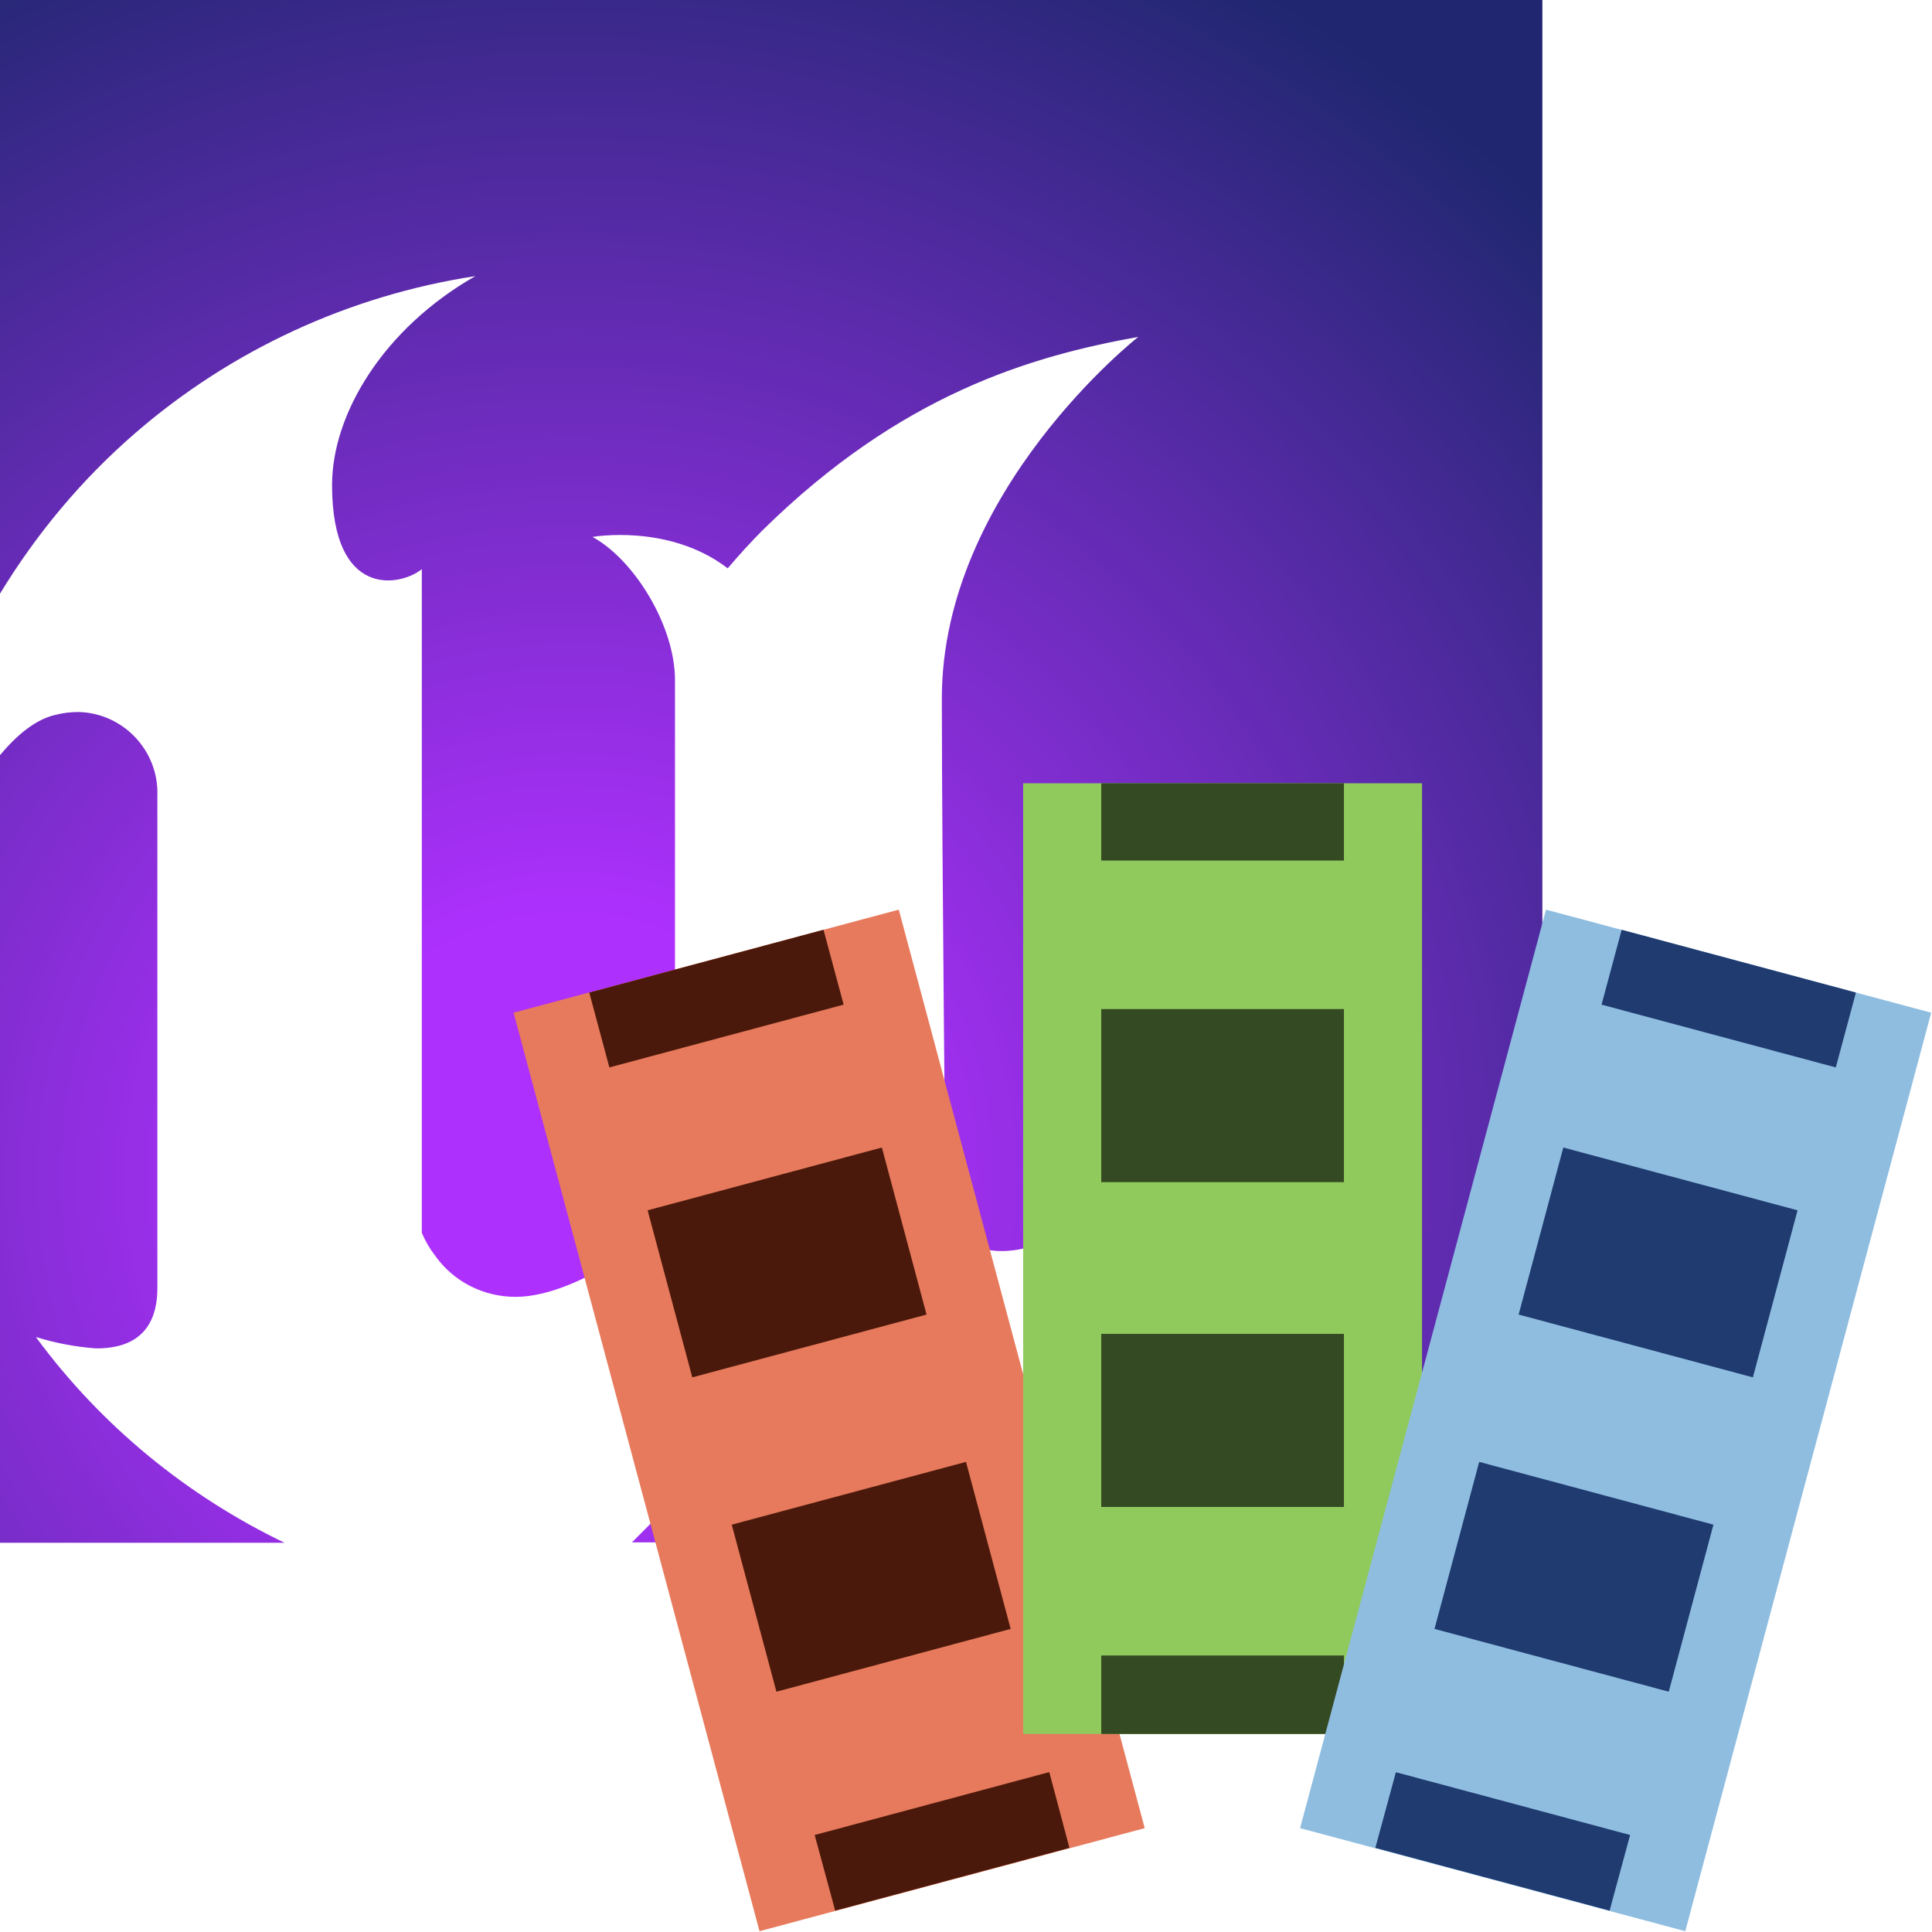
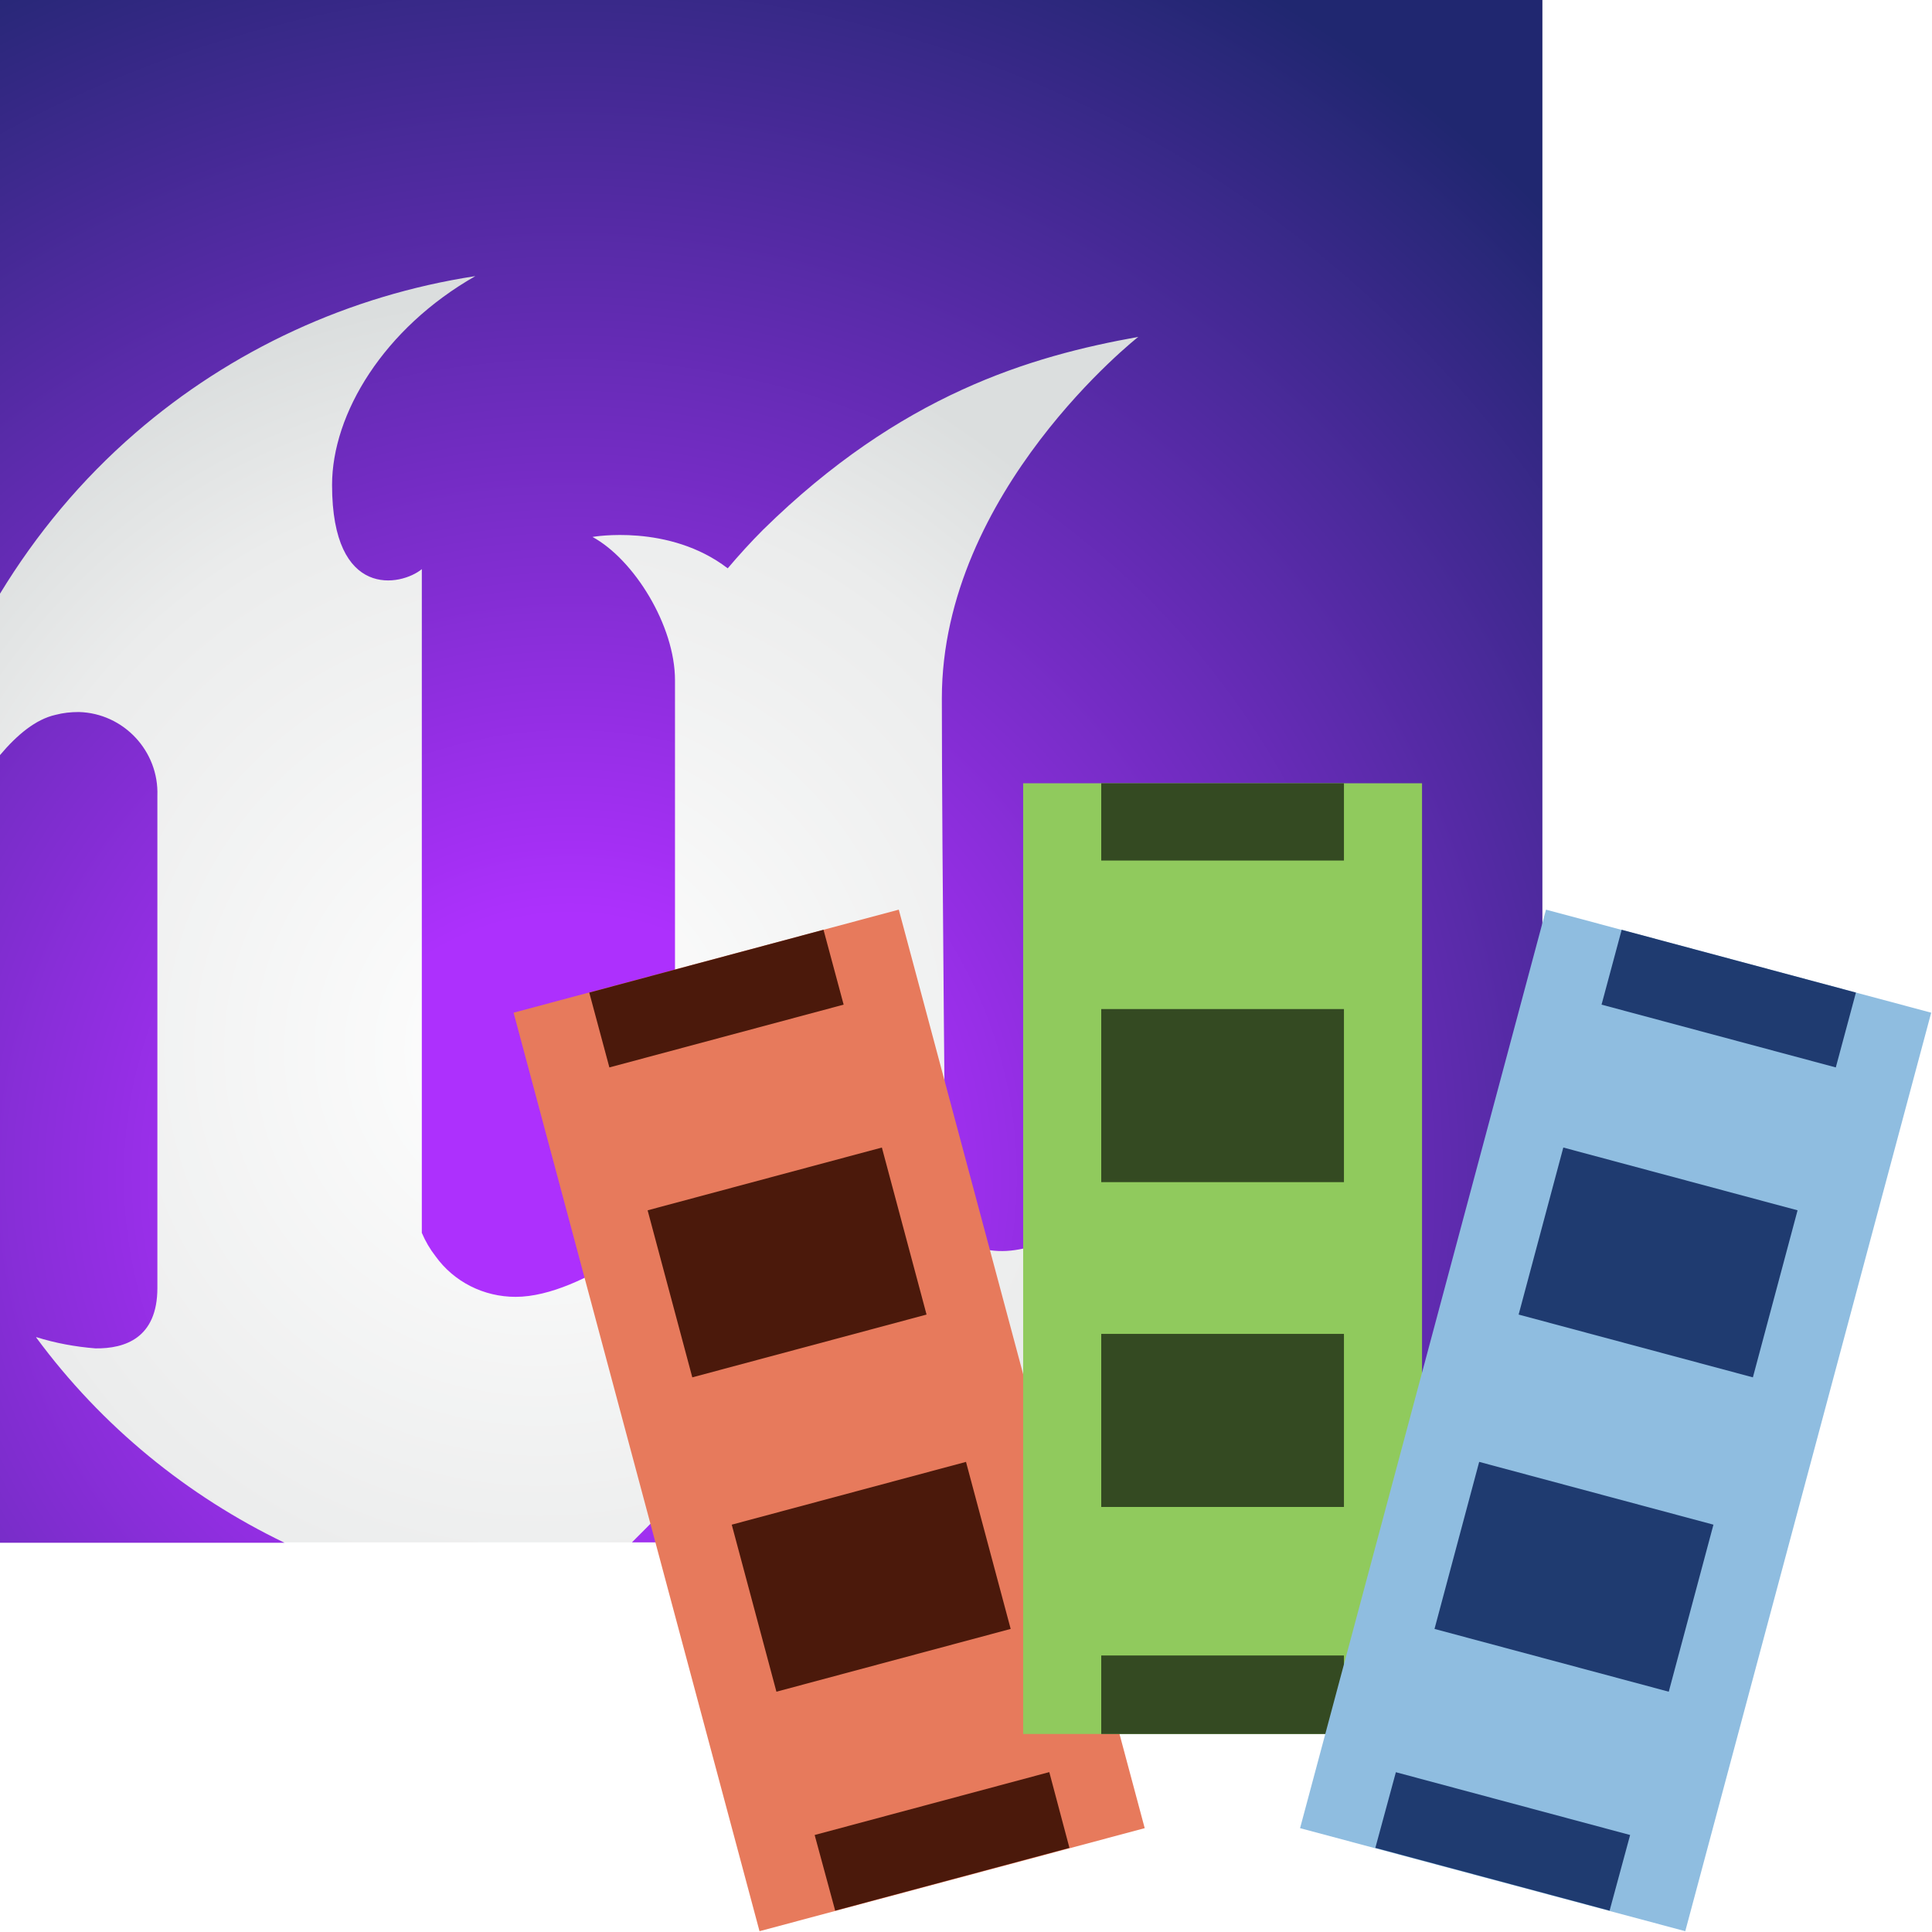
<svg xmlns="http://www.w3.org/2000/svg" id="Layer_1" data-name="Layer 1" viewBox="0 0 48 48">
  <defs>
    <style>
      .cls-1 {
        fill: #4b190b;
      }

      .cls-1, .cls-2, .cls-3, .cls-4 {
        fill-rule: evenodd;
      }

      .cls-5 {
        fill: #344a22;
      }

      .cls-6 {
        fill: url(#radial-gradient);
      }

      .cls-2 {
        fill: #1f3b70;
      }

      .cls-3 {
        fill: #e77a5c;
      }

      .cls-7 {
+         fill: url(#radial-gradient-2);
+       }
+ 
+       .cls-8 {
        fill: #90ca5d;
      }

      .cls-4 {
        fill: #8fbde0;
      }
    </style>
-     <radialGradient id="radial-gradient" cx="14.17" cy="29.23" fx="14.17" fy="29.23" r="34.12" gradientUnits="userSpaceOnUse">
+     <radialGradient id="radial-gradient" cx="13.41" cy="26.09" fx="13.41" fy="26.09" r="19.16" gradientUnits="userSpaceOnUse">
+       <stop offset="0" stop-color="#fff" />
+       <stop offset=".74" stop-color="#ebecec" />
+       <stop offset=".98" stop-color="#dbdede" />
+     </radialGradient>
+     <radialGradient id="radial-gradient-2" cx="14.17" cy="29.23" fx="14.17" fy="29.23" r="34.12" gradientUnits="userSpaceOnUse">
      <stop offset=".19" stop-color="#ad30fd" />
      <stop offset="1" stop-color="#202770" />
    </radialGradient>
  </defs>
-   <path class="cls-6" d="M18.56,35.44l2.57,2.88h-5.43l2.87-2.88ZM.9,33.22c.48.15.97.24,1.47.28.74.01,1.54-.26,1.54-1.5v-12.23c.04-1.11-.84-2.05-1.95-2.08-.2,0-.39.02-.58.07-.49.11-.95.49-1.38,1v19.57h7.07c-2.41-1.16-4.54-2.89-6.17-5.1ZM38.32,0v38.32h-16.86c6.46-3.16,8.51-8.85,8.97-11.08,0,0,0,0,0,0h0s0,0,0,0c-2.43,2.49-5.12,5.01-6.93,3.26,0,0-.1-9.32-.1-13.15,0-5.15,4.88-8.98,4.88-8.98-2.68.48-5.9,1.43-9.32,4.79-.31.31-.6.63-.88.96-1.46-1.12-3.36-.78-3.36-.78,1.03.56,2.05,2.2,2.05,3.56v13.35s-2.24,1.97-3.96,1.97c-.79,0-1.53-.37-1.99-1.01-.14-.18-.25-.37-.34-.58V14.14c-.51.42-2.23.77-2.23-2.09,0-1.77,1.28-3.89,3.56-5.19-3.13.48-6.06,1.83-8.45,3.9-1.34,1.16-2.46,2.51-3.36,3.99V0h38.32Z" />
+   <g>
+     <rect class="cls-6" width="38.32" height="38.32" />
+     <path class="cls-7" d="M18.56,35.44l2.57,2.88h-5.43l2.87-2.88ZM.9,33.22c.48.15.97.24,1.47.28.74.01,1.54-.26,1.54-1.5v-12.23c.04-1.11-.84-2.05-1.95-2.08-.2,0-.39.02-.58.07-.49.11-.95.49-1.38,1v19.57h7.07c-2.41-1.16-4.54-2.89-6.17-5.1ZM38.32,0v38.32h-16.86c6.46-3.16,8.51-8.85,8.97-11.08,0,0,0,0,0,0h0s0,0,0,0c-2.43,2.49-5.12,5.01-6.93,3.26,0,0-.1-9.32-.1-13.15,0-5.15,4.88-8.98,4.88-8.98-2.68.48-5.9,1.43-9.32,4.79-.31.31-.6.63-.88.96-1.46-1.12-3.36-.78-3.36-.78,1.03.56,2.05,2.2,2.05,3.56v13.35s-2.24,1.97-3.96,1.97c-.79,0-1.53-.37-1.99-1.01-.14-.18-.25-.37-.34-.58V14.14c-.51.42-2.23.77-2.23-2.09,0-1.77,1.28-3.89,3.56-5.19-3.13.48-6.06,1.83-8.45,3.9-1.34,1.16-2.46,2.51-3.36,3.99V0h38.32Z" />
+   </g>
  <g id="layer1">
    <g id="primtype_rendervar" data-name="primtype rendervar">
      <g id="g5412">
        <path id="path5402" class="cls-3" d="M22.33,22.6l6.11,22.82-9.57,2.56-6.11-22.82,9.57-2.56Z" />
        <path id="path5404" class="cls-1" d="M20.46,23.1l.5,1.86-5.82,1.56-.5-1.86,5.82-1.56Z" />
        <path id="path5406" class="cls-1" d="M21.91,28.51l1.11,4.15-5.82,1.56-1.11-4.15,5.82-1.56Z" />
        <path id="path5408" class="cls-1" d="M24,36.32l1.11,4.15-5.82,1.56-1.11-4.15,5.82-1.56Z" />
        <path id="path5410" class="cls-1" d="M26.07,44.03l.5,1.88-5.82,1.56-.51-1.88,5.82-1.56Z" />
      </g>
      <g id="g5424">
-         <rect id="rect5414" class="cls-7" x="25.42" y="19.46" width="9.91" height="23.62" />
+         <rect id="rect5414" class="cls-8" x="25.42" y="19.46" width="9.91" height="23.62" />
        <rect id="rect5416" class="cls-5" x="27.36" y="19.46" width="6.03" height="1.92" />
        <rect id="rect5418" class="cls-5" x="27.36" y="25.07" width="6.03" height="4.3" />
        <rect id="rect5420" class="cls-5" x="27.36" y="33.14" width="6.03" height="4.3" />
        <rect id="rect5422" class="cls-5" x="27.36" y="41.13" width="6.03" height="1.95" />
      </g>
      <g id="g5436">
        <path id="path5426" class="cls-4" d="M47.98,25.16l-6.11,22.82-9.57-2.56,6.11-22.82,9.57,2.56Z" />
        <path id="path5428" class="cls-2" d="M46.11,24.66l-.5,1.86-5.82-1.56.5-1.86,5.82,1.56Z" />
        <path id="path5430" class="cls-2" d="M44.66,30.07l-1.11,4.15-5.82-1.56,1.11-4.15,5.82,1.56Z" />
        <path id="path5432" class="cls-2" d="M42.57,37.88l-1.11,4.15-5.82-1.56,1.11-4.15,5.82,1.56Z" />
        <path id="path5434" class="cls-2" d="M40.5,45.59l-.51,1.88-5.82-1.56.51-1.88,5.82,1.56Z" />
      </g>
    </g>
  </g>
</svg>
